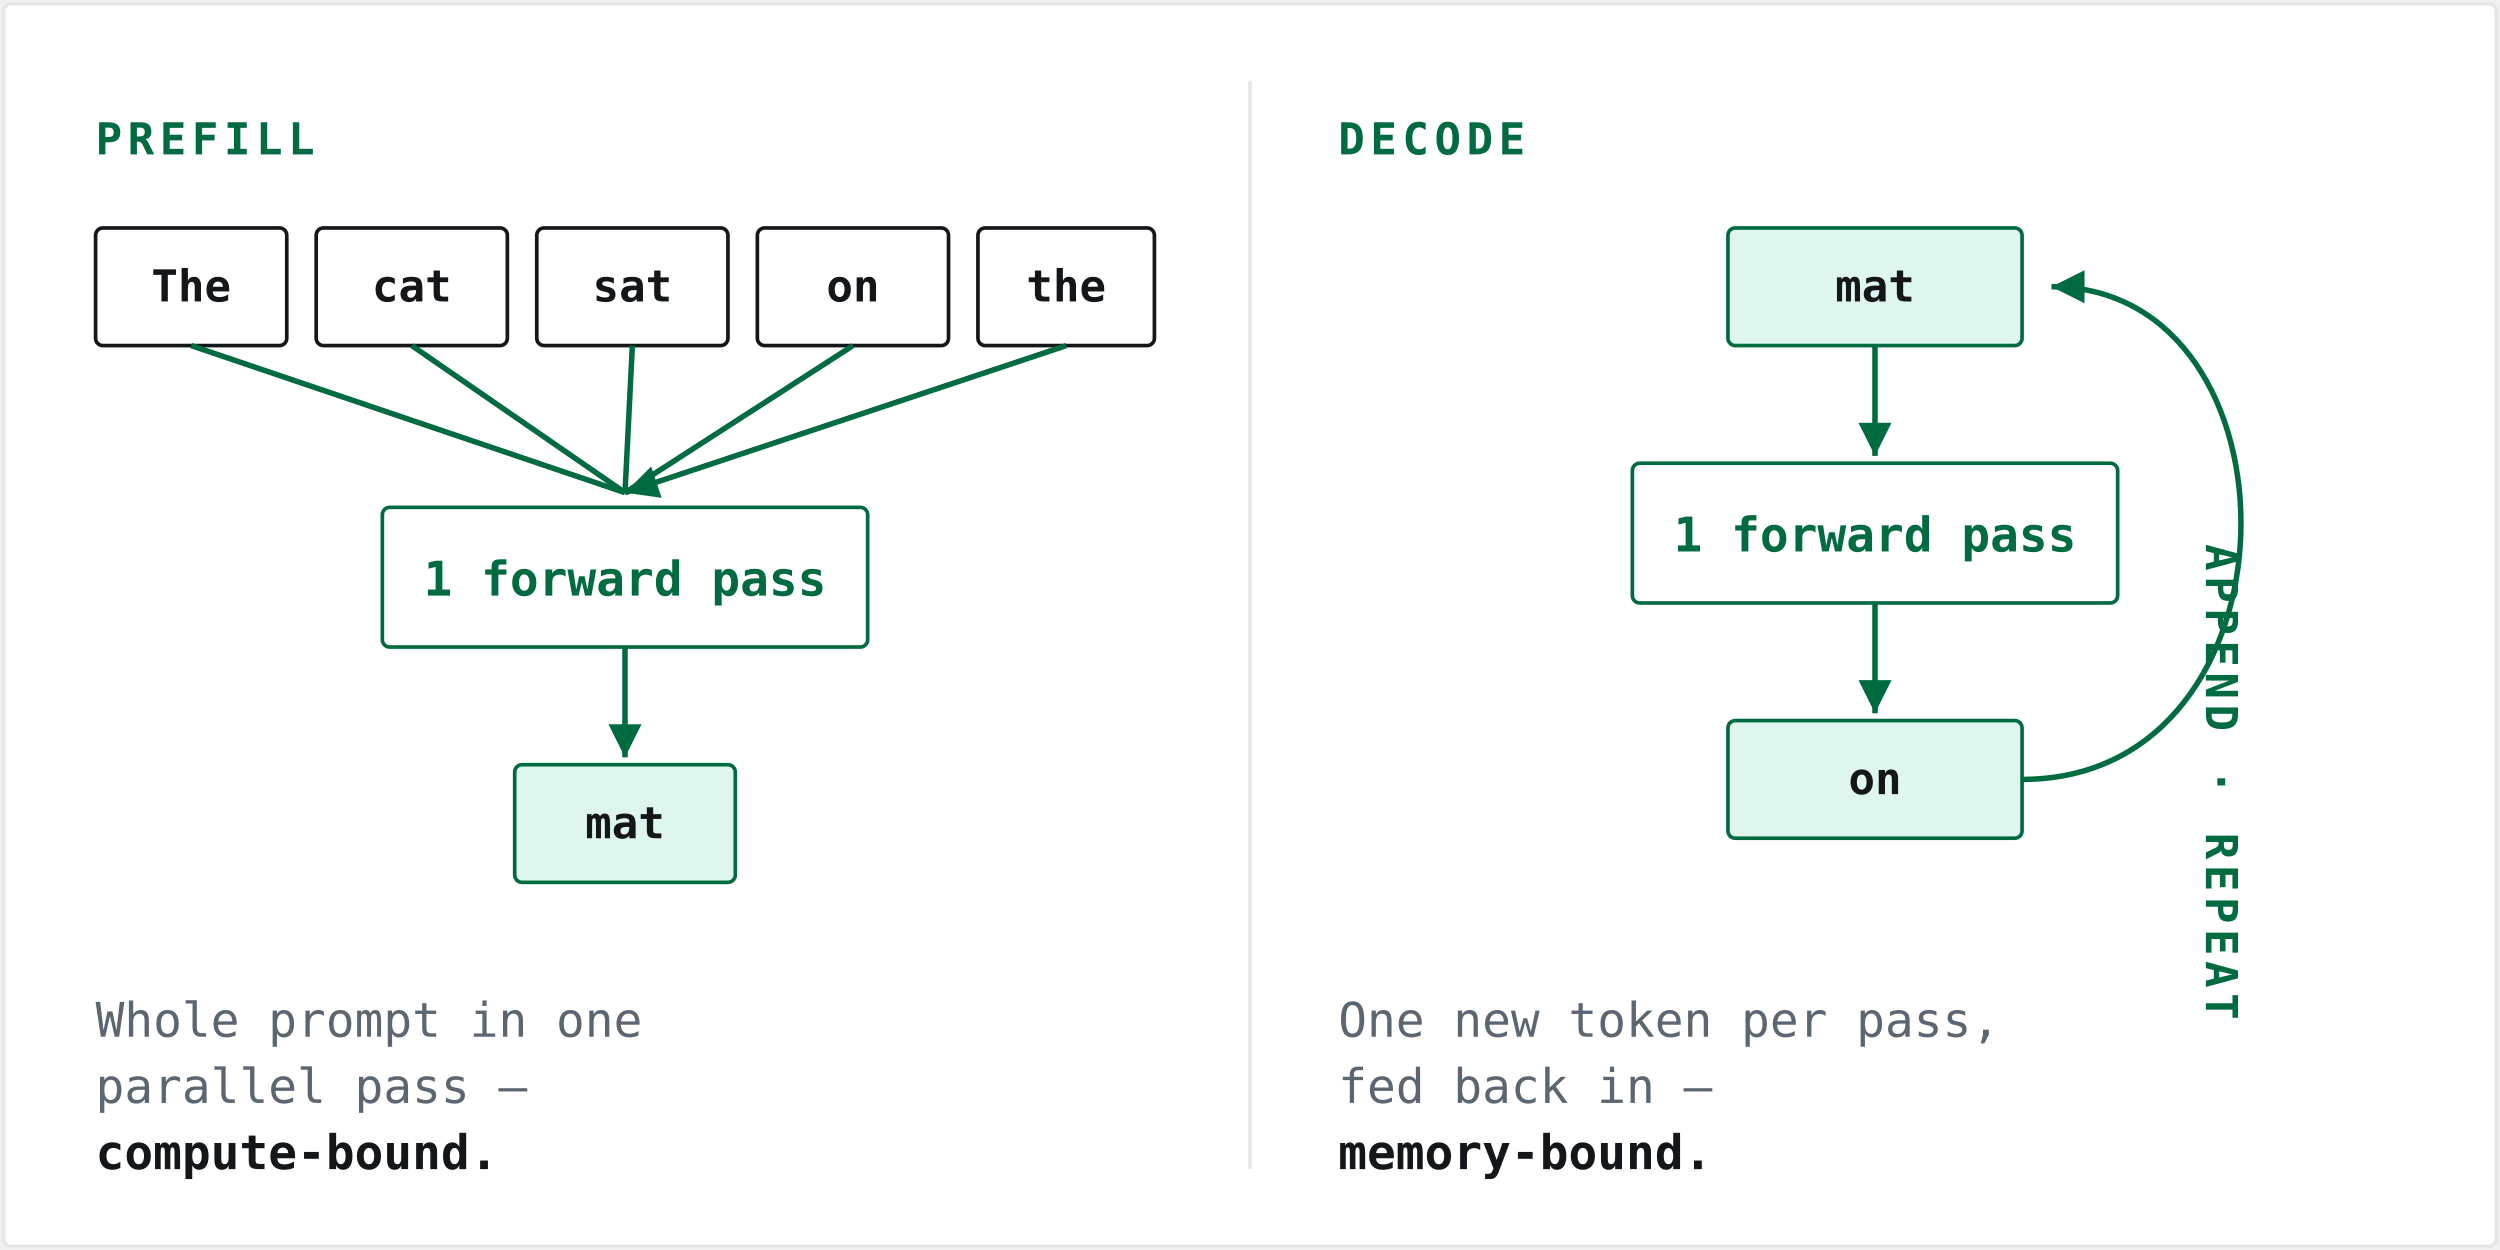
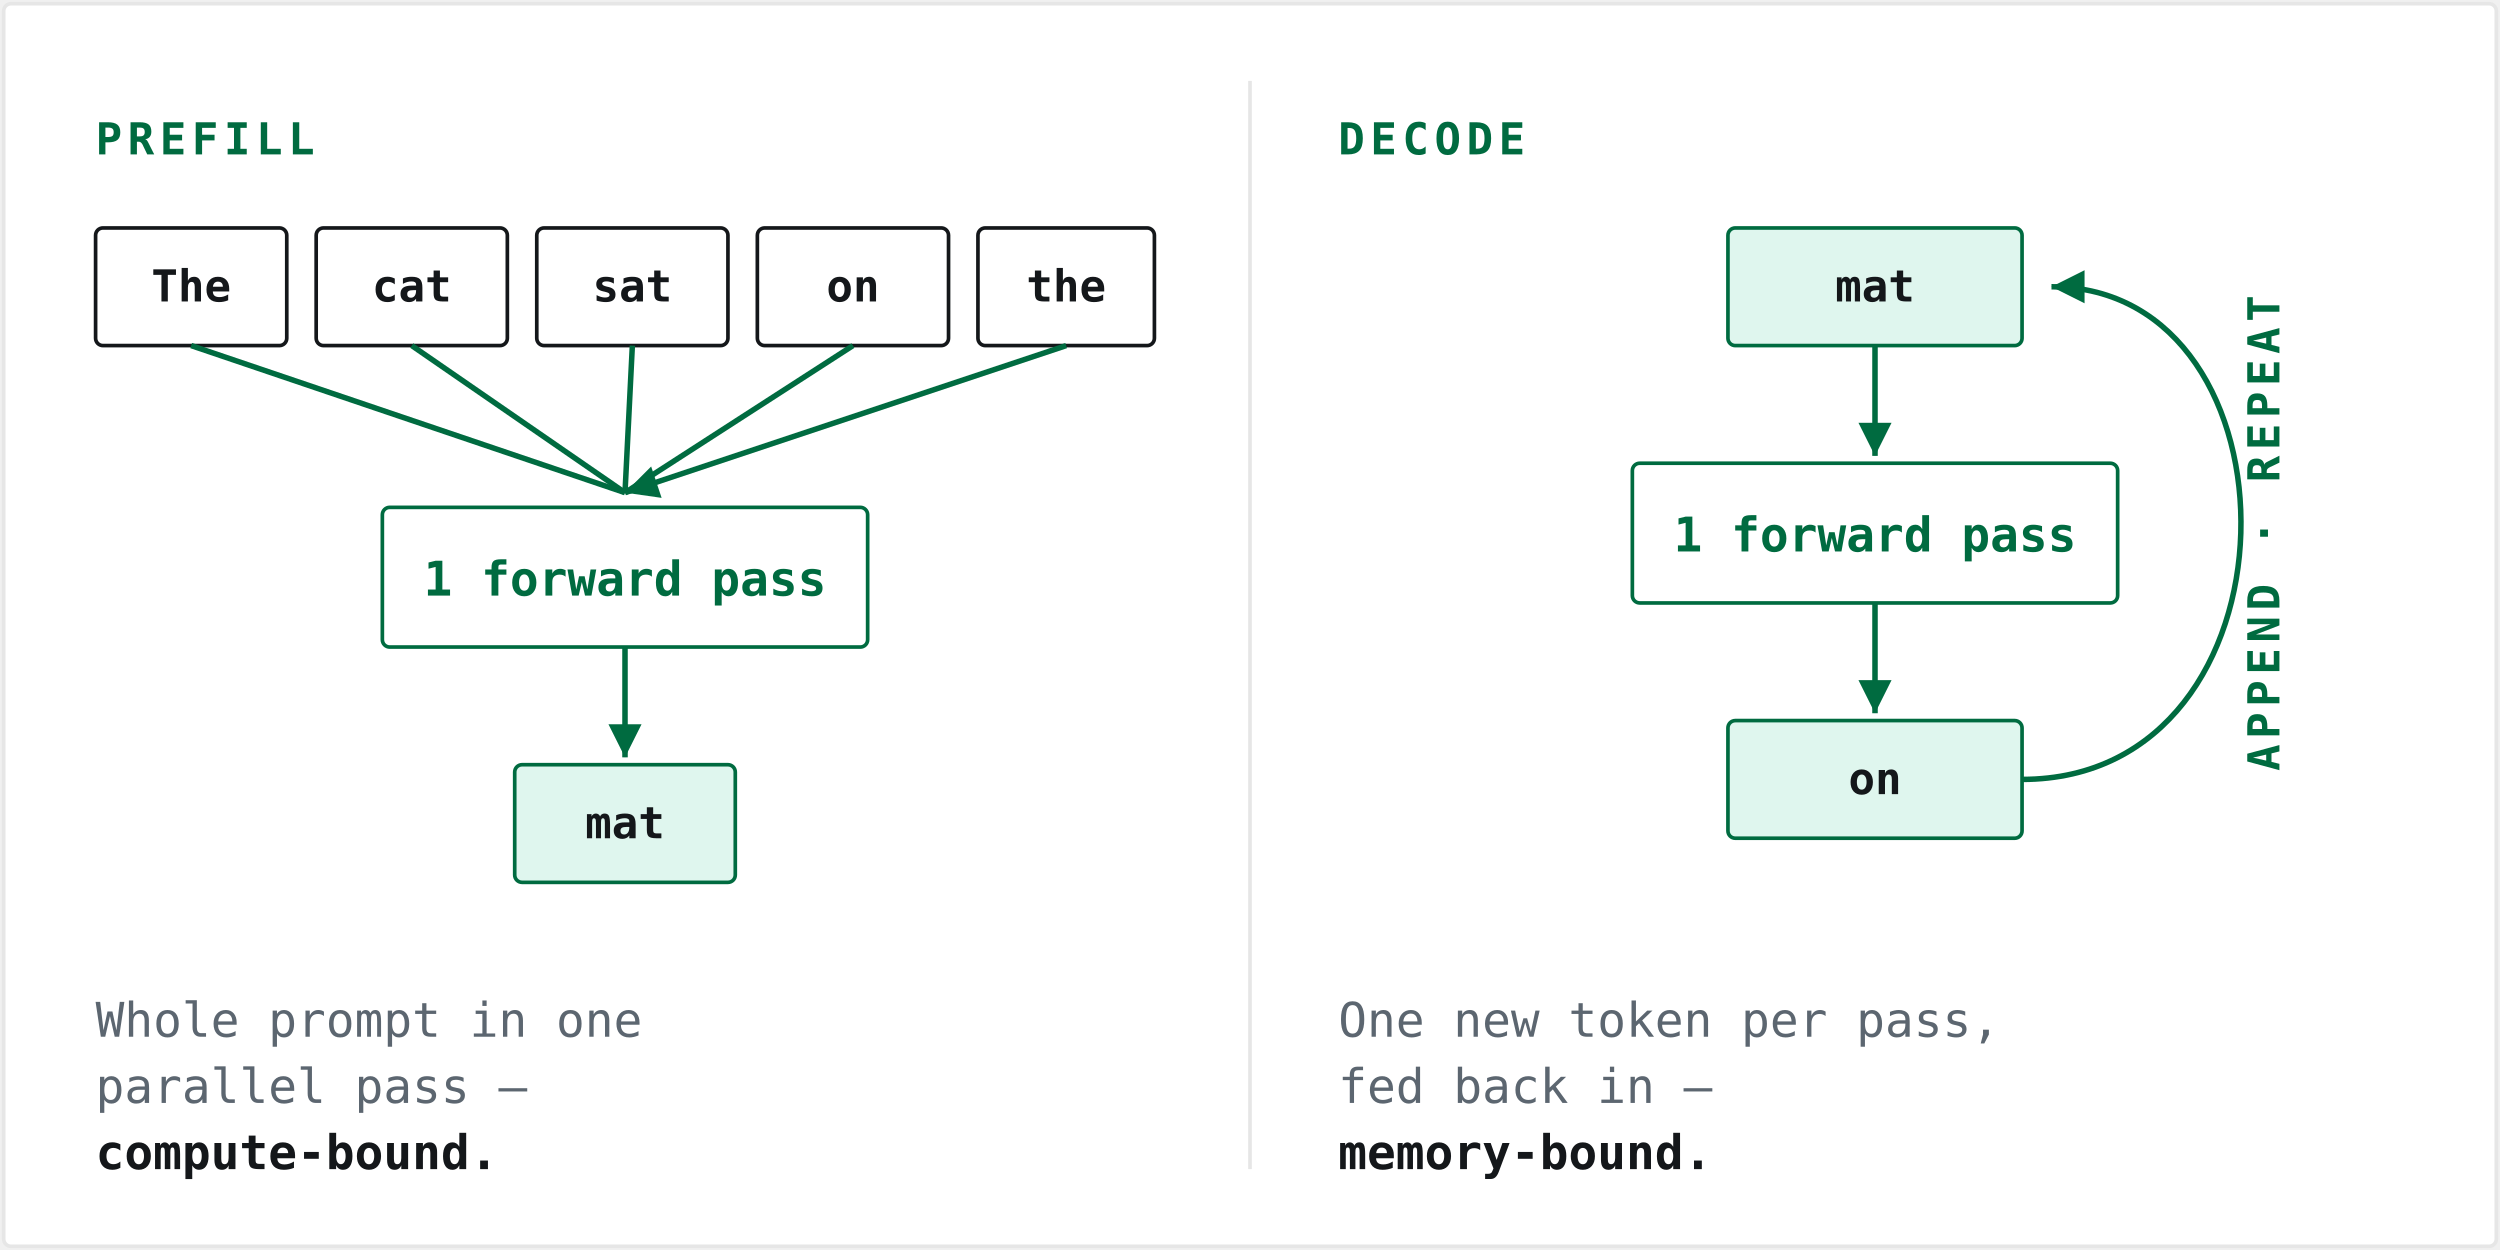
<svg xmlns="http://www.w3.org/2000/svg" viewBox="0 0 680 340" role="img" aria-label="Prefill processes the whole prompt in one parallel forward pass and is compute-bound; decode generates one token per forward pass in an autoregressive loop and is memory-bound">
  <style>
    .bg   { fill:#ffffff; stroke:#e6e6e6; }
    .hair { stroke:#e6e6e6; stroke-width:1; }
    .ey   { font:600 12px 'JetBrains Mono',ui-monospace,monospace; letter-spacing:1.5px; fill:#006b40; }
    .cap  { font:400 13px 'JetBrains Mono',ui-monospace,monospace; fill:#5c6670; }
    .strong { fill:#14171a; }
    .tok  { fill:#ffffff; stroke:#14171a; }
    .toktx{ font:600 12px 'JetBrains Mono',ui-monospace,monospace; fill:#14171a; }
    .pass { fill:#ffffff; stroke:#006b40; }
    .passtx { font:600 13px 'JetBrains Mono',ui-monospace,monospace; fill:#006b40; }
    .out  { fill:#dff6ee; stroke:#006b40; }
    .arr  { stroke:#006b40; stroke-width:1.5; fill:none; }
  </style>
  <defs>
    <marker id="ah" markerWidth="8" markerHeight="8" refX="6" refY="3" orient="auto">
      <path d="M0,0 L6,3 L0,6 Z" fill="#006b40" />
    </marker>
  </defs>
  <rect class="bg" x="1" y="1" width="678" height="338" rx="2" />
  <line class="hair" x1="340" y1="22" x2="340" y2="318" />
  <text class="ey" x="26" y="42">PREFILL</text>
  <g class="tok">
    <rect x="26" y="62" width="52" height="32" rx="2" />
  </g>
  <g class="tok">
    <rect x="86" y="62" width="52" height="32" rx="2" />
  </g>
  <g class="tok">
    <rect x="146" y="62" width="52" height="32" rx="2" />
  </g>
  <g class="tok">
    <rect x="206" y="62" width="52" height="32" rx="2" />
  </g>
  <g class="tok">
    <rect x="266" y="62" width="48" height="32" rx="2" />
  </g>
  <text class="toktx" x="52" y="82" text-anchor="middle">The</text>
  <text class="toktx" x="112" y="82" text-anchor="middle">cat</text>
  <text class="toktx" x="172" y="82" text-anchor="middle">sat</text>
  <text class="toktx" x="232" y="82" text-anchor="middle">on</text>
  <text class="toktx" x="290" y="82" text-anchor="middle">the</text>
  <path class="arr" d="M52,94 L170,134" />
  <path class="arr" d="M112,94 L170,134" />
  <path class="arr" d="M172,94 L170,134" />
  <path class="arr" d="M232,94 L170,134" />
  <path class="arr" d="M290,94 L170,134" marker-end="url(#ah)" />
  <g class="pass">
    <rect x="104" y="138" width="132" height="38" rx="2" />
  </g>
  <text class="passtx" x="170" y="162" text-anchor="middle">1 forward pass</text>
  <path class="arr" d="M170,176 L170,206" marker-end="url(#ah)" />
  <g class="out">
    <rect x="140" y="208" width="60" height="32" rx="2" />
  </g>
  <text class="toktx" x="170" y="228" text-anchor="middle">mat</text>
  <text class="cap" x="26" y="282">Whole prompt in one</text>
  <text class="cap" x="26" y="300">parallel pass —</text>
  <text class="cap strong" x="26" y="318" style="fill:#14171a;font-weight:600">compute-bound.</text>
  <text class="ey" x="364" y="42">DECODE</text>
  <g class="out">
    <rect x="470" y="62" width="80" height="32" rx="2" />
  </g>
  <text class="toktx" x="510" y="82" text-anchor="middle">mat</text>
  <path class="arr" d="M510,94 L510,124" marker-end="url(#ah)" />
  <g class="pass">
    <rect x="444" y="126" width="132" height="38" rx="2" />
  </g>
  <text class="passtx" x="510" y="150" text-anchor="middle">1 forward pass</text>
  <path class="arr" d="M510,164 L510,194" marker-end="url(#ah)" />
  <g class="out">
    <rect x="470" y="196" width="80" height="32" rx="2" />
  </g>
  <text class="toktx" x="510" y="216" text-anchor="middle">on</text>
  <path class="arr" d="M550,212 C628,212 628,78 558,78" marker-end="url(#ah)" />
-   <text class="ey" x="600" y="148" transform="rotate(90 600 148)">APPEND · REPEAT</text>
+   <text class="ey" x="620" y="145" text-anchor="middle" transform="rotate(-90 620 145)">APPEND · REPEAT</text>
  <text class="cap" x="364" y="282">One new token per pass,</text>
  <text class="cap" x="364" y="300">fed back in —</text>
  <text class="cap strong" x="364" y="318" style="fill:#14171a;font-weight:600">memory-bound.</text>
</svg>
